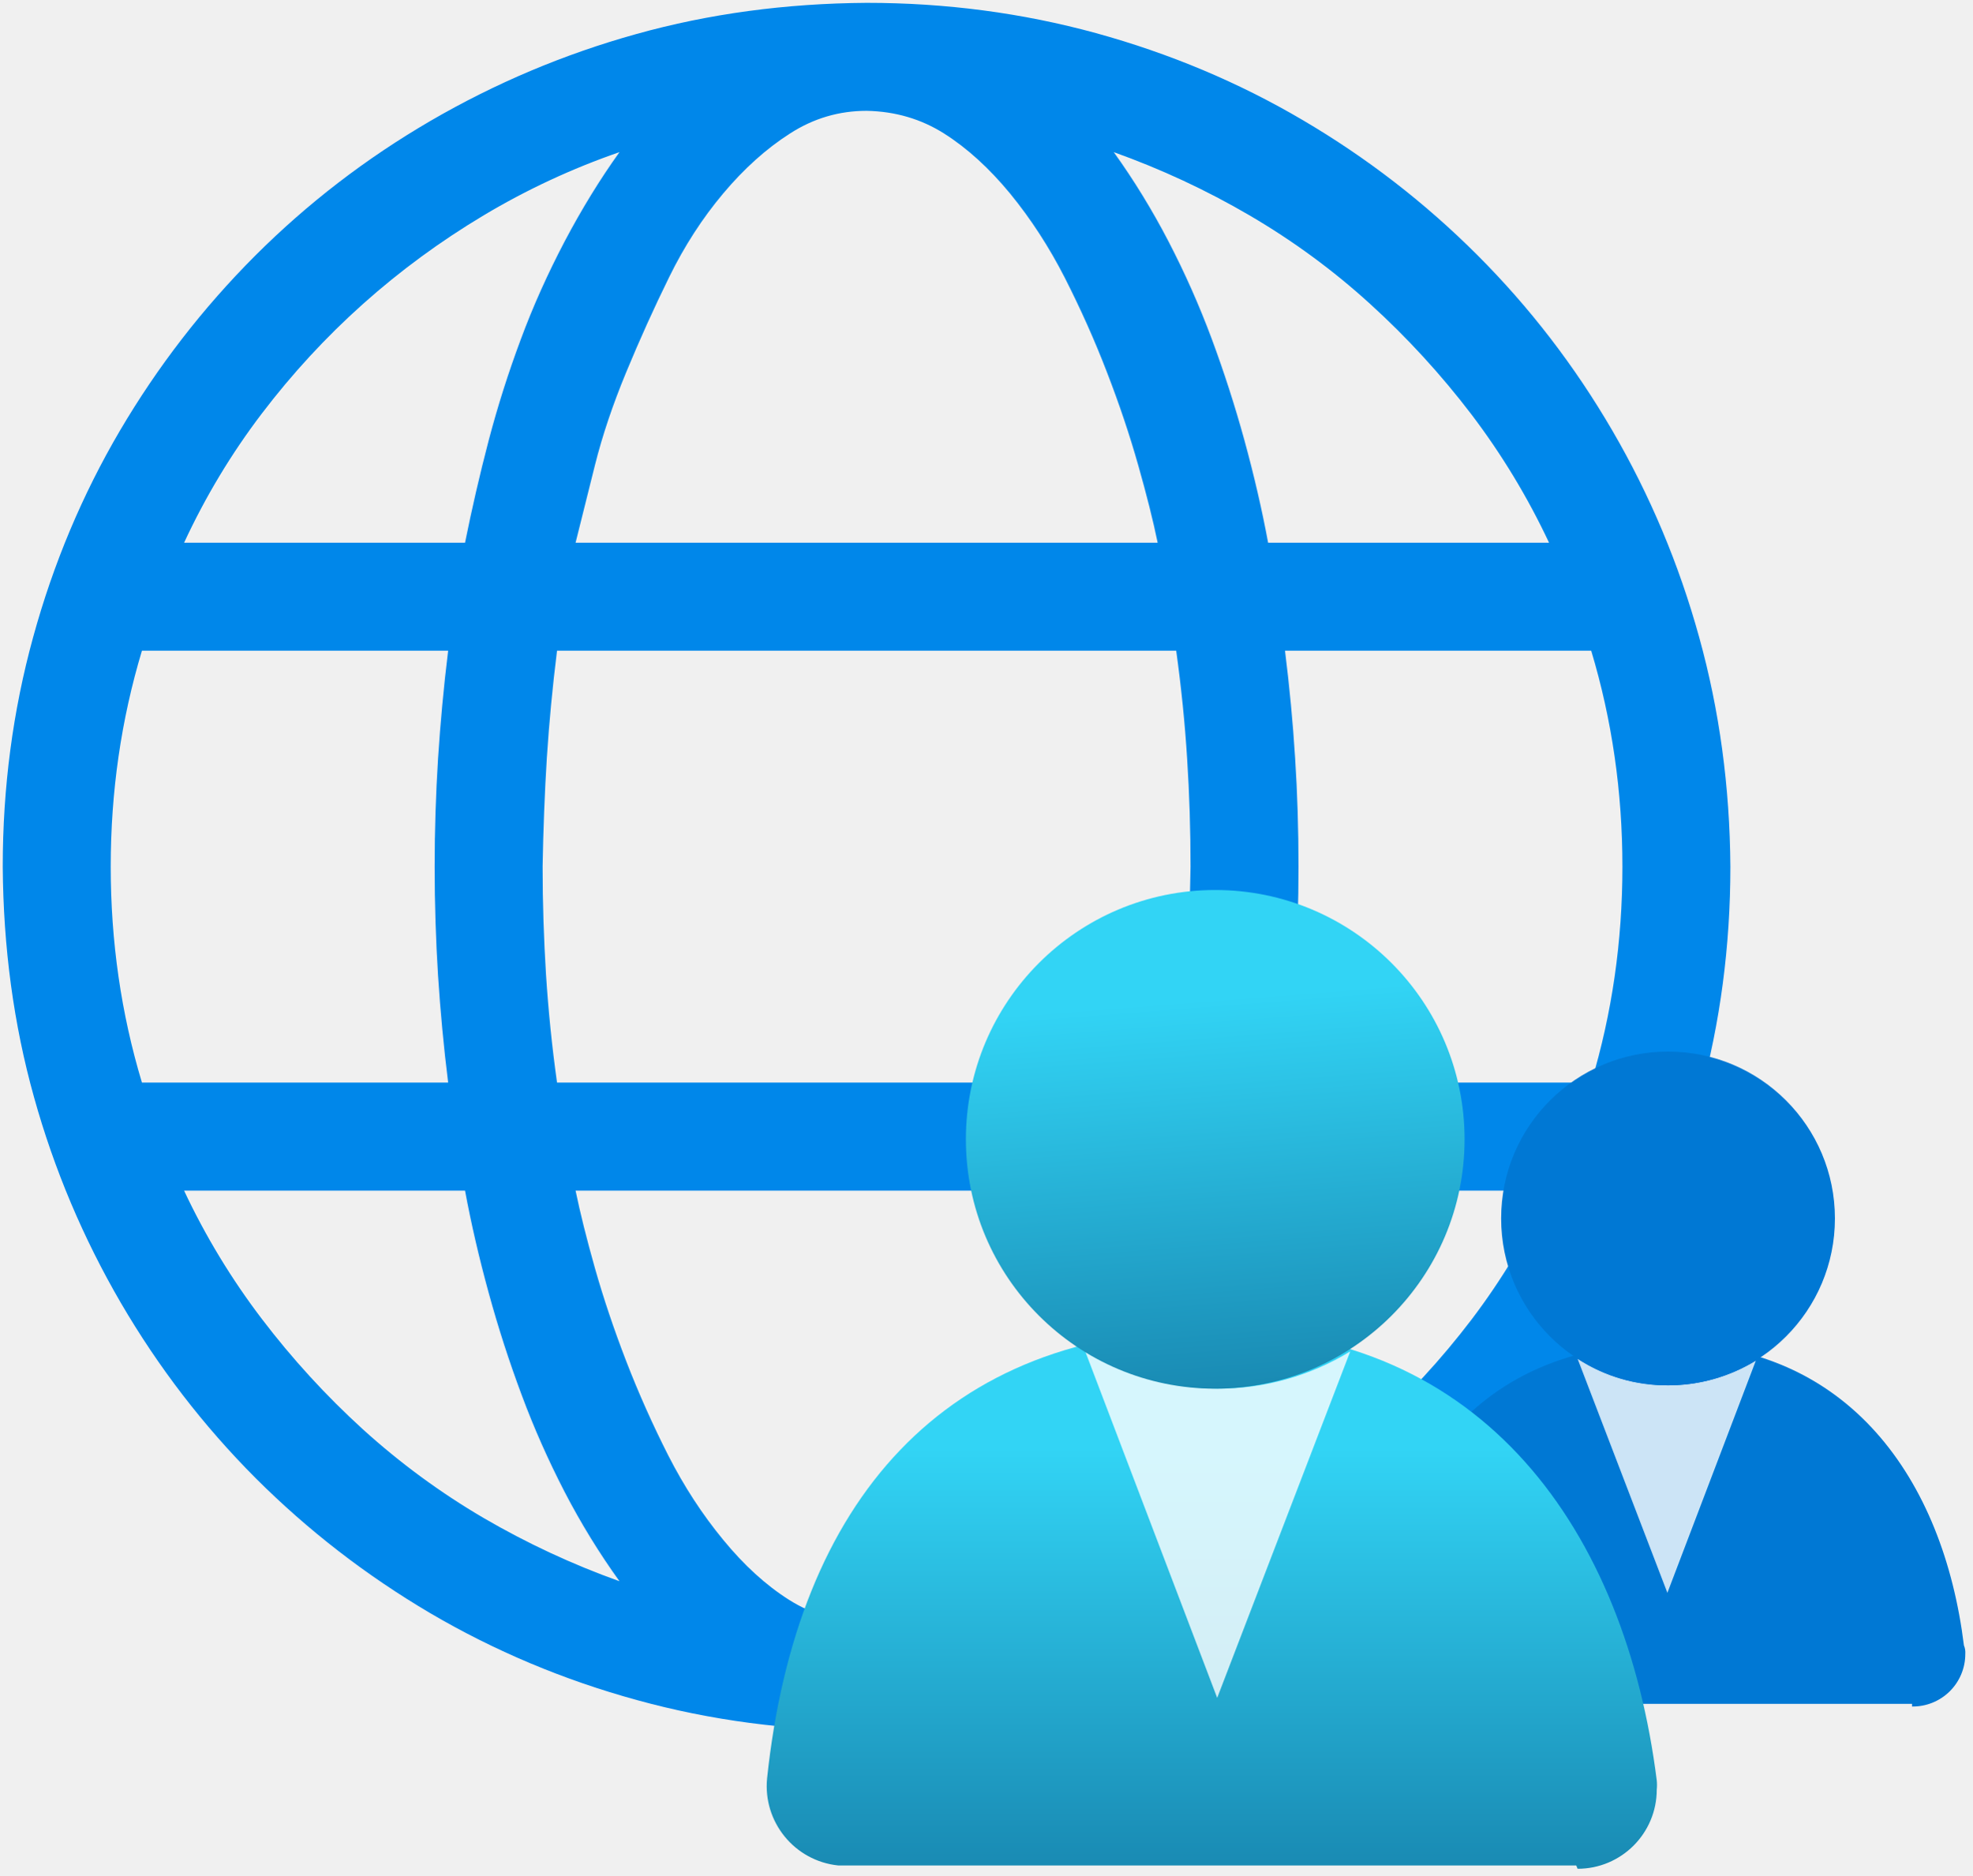
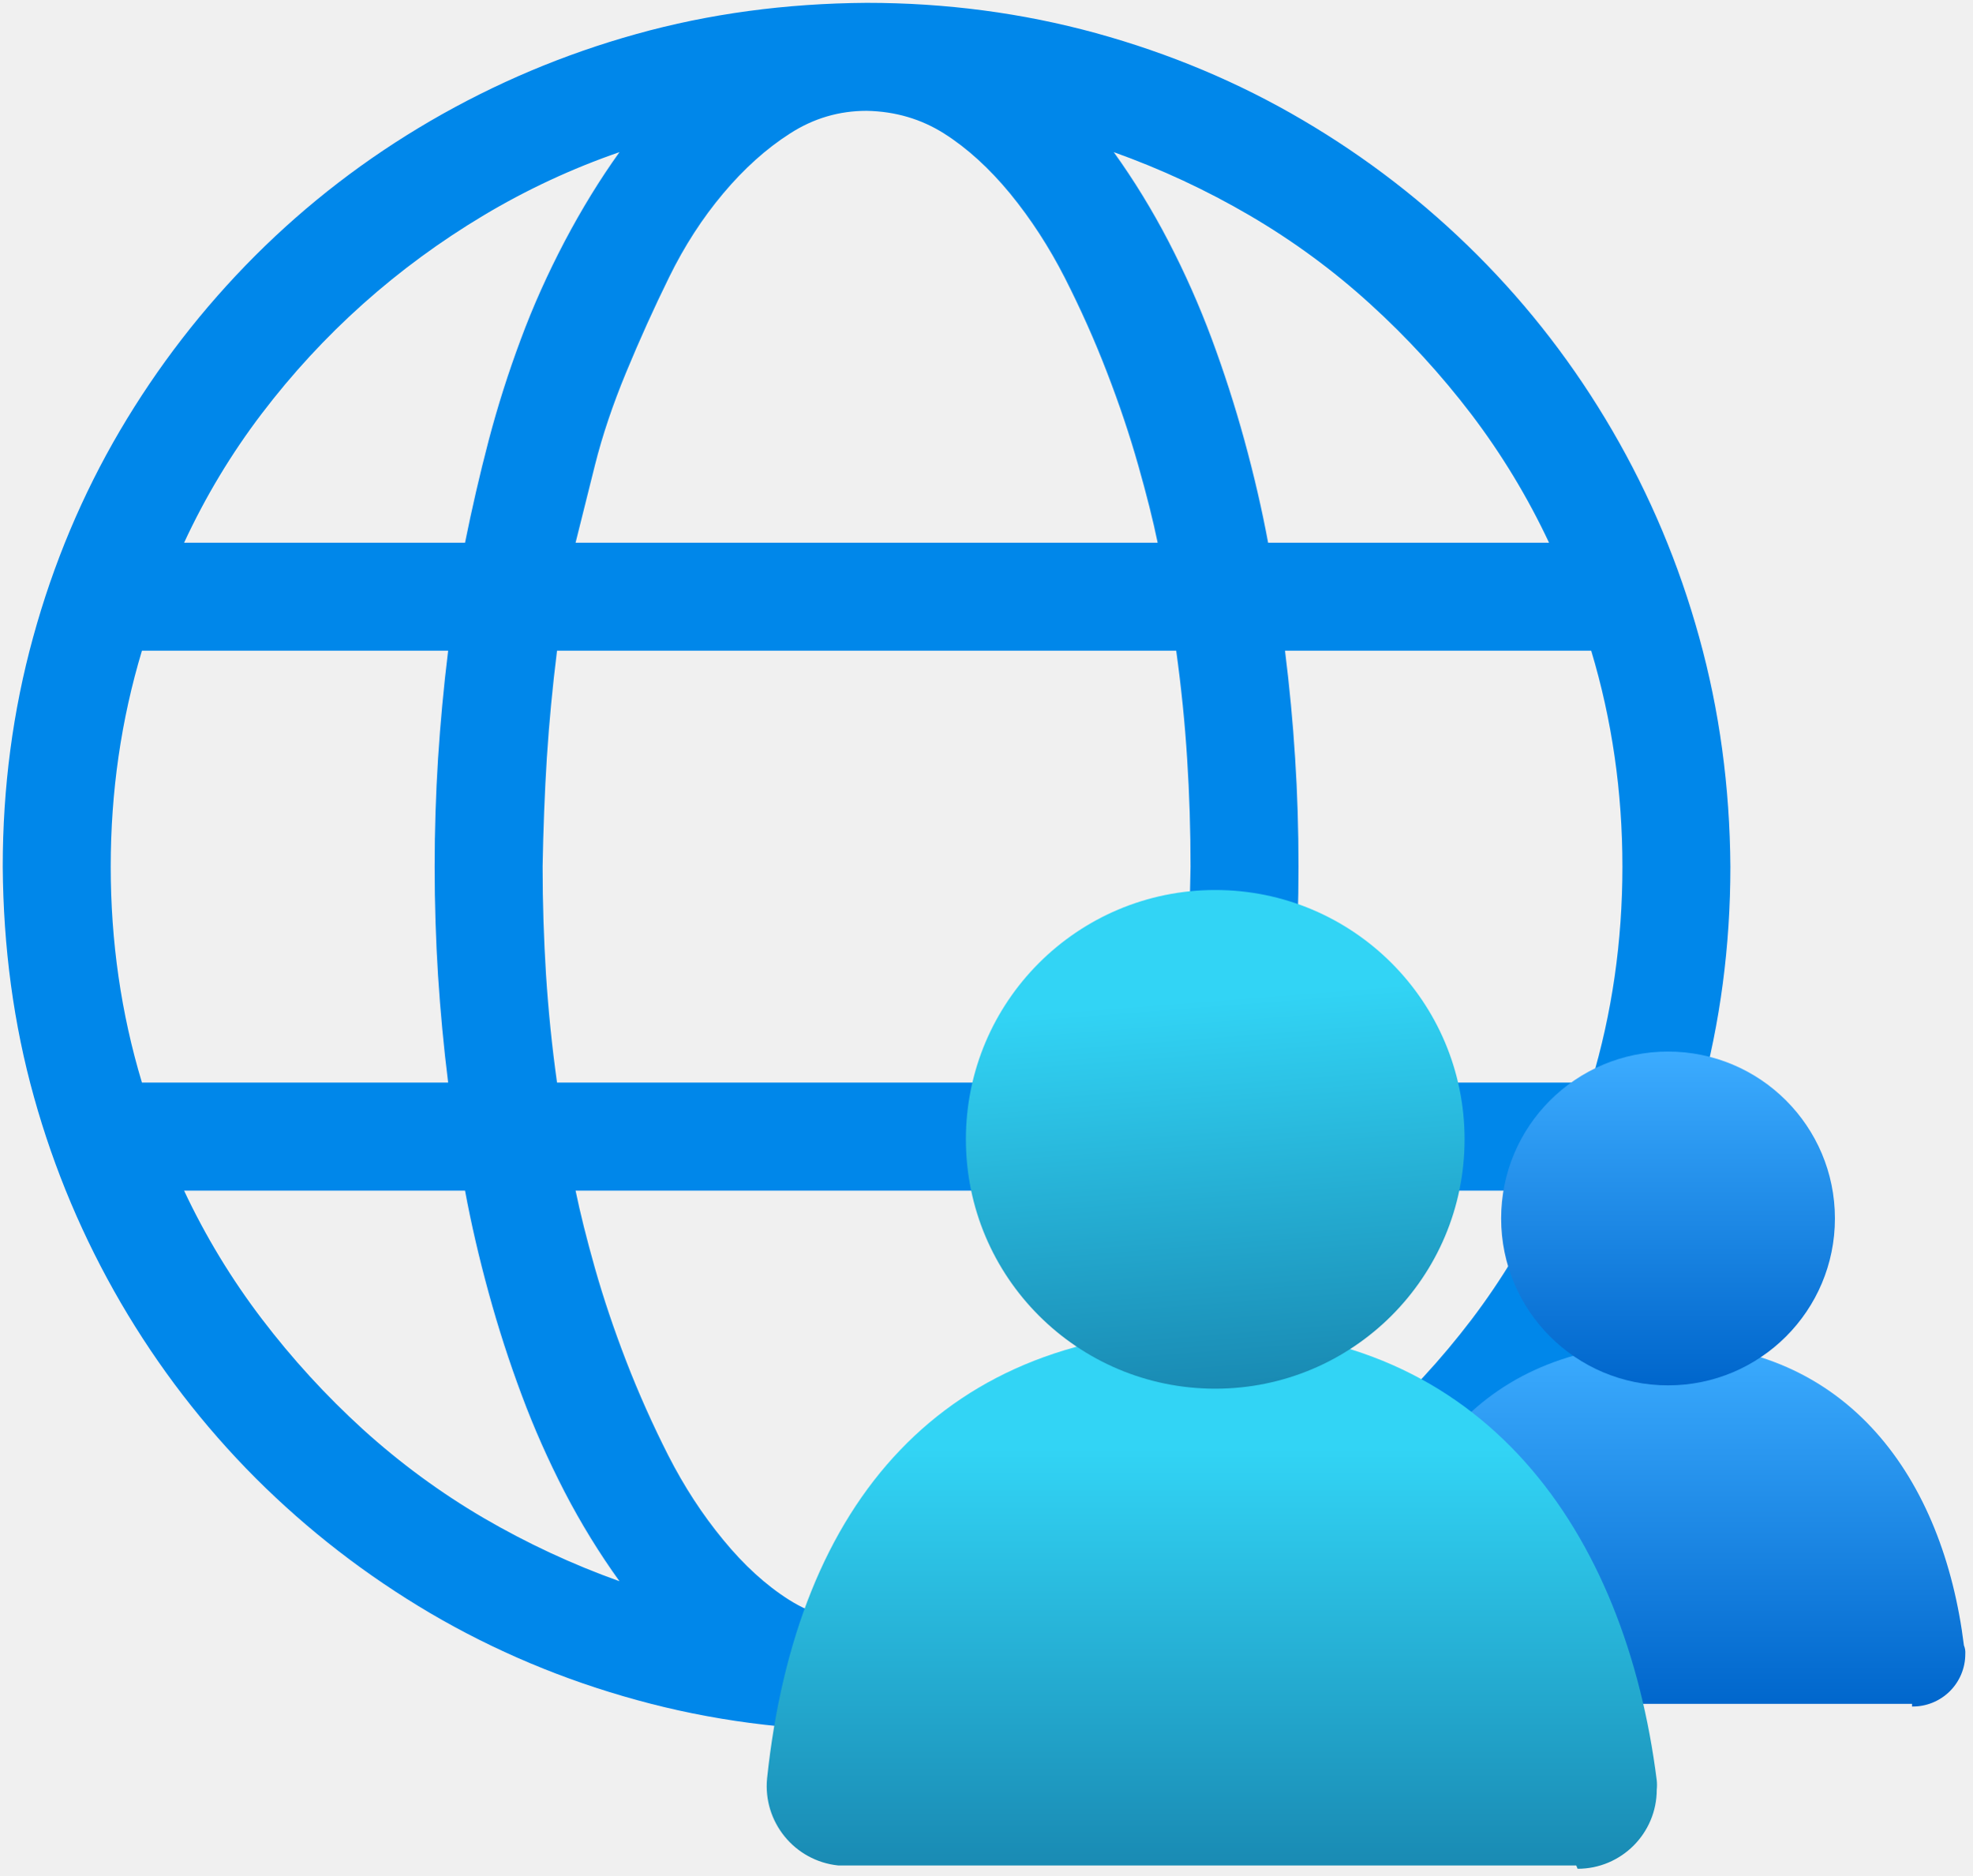
- <svg xmlns="http://www.w3.org/2000/svg" xmlns:ns1="http://schemas.microsoft.com/visio/2003/SVGExtensions/" width="2.983in" height="2.837in" viewBox="0 0 214.806 204.279" xml:space="preserve" color-interpolation-filters="sRGB" class="st6">
+ <svg xmlns="http://www.w3.org/2000/svg" xmlns:ns1="http://schemas.microsoft.com/visio/2003/SVGExtensions/" width="2.983in" height="2.837in" viewBox="0 0 214.806 204.279" xml:space="preserve" color-interpolation-filters="sRGB" class="st5">
  <ns1:documentProperties ns1:langID="1033" ns1:viewMarkup="false" />
  <style type="text/css">
	
		.st1 {fill:#0087ea;stroke:none;stroke-linecap:butt;stroke-width:0.299}
- 		.st2 {fill:#0078d4;stroke:none;stroke-linecap:butt;stroke-width:0.75}
- 		.st3 {fill:#ffffff;fill-opacity:0.8;stroke:none;stroke-linecap:butt;stroke-width:0.75}
- 		.st4 {fill:url(#grad0-14);stroke:none;stroke-linecap:butt;stroke-width:0.75}
- 		.st5 {fill:url(#grad0-20);stroke:none;stroke-linecap:butt;stroke-width:0.75}
- 		.st6 {fill:none;fill-rule:evenodd;font-size:12px;overflow:visible;stroke-linecap:square;stroke-miterlimit:3}
+ 		.st2 {fill:url(#grad0-8);stroke:none;stroke-linecap:butt;stroke-width:0.75}
+ 		.st3 {fill:url(#grad0-15);stroke:none;stroke-linecap:butt;stroke-width:0.75}
+ 		.st4 {fill:url(#grad0-19);stroke:none;stroke-linecap:butt;stroke-width:0.75}
+ 		.st5 {fill:none;fill-rule:evenodd;font-size:12px;overflow:visible;stroke-linecap:square;stroke-miterlimit:3}
	
	</style>
  <defs id="Patterns_And_Gradients">
-     <linearGradient id="grad0-14" x1="0" y1="0" x2="1" y2="0" gradientTransform="rotate(90 0.5 0.5)">
+     <linearGradient id="grad0-8" x1="0" y1="0" x2="1" y2="0" gradientTransform="rotate(90 0.5 0.5)">
+       <stop offset="0" stop-color="#3cacff" stop-opacity="1" />
+       <stop offset="1" stop-color="#0066cc" stop-opacity="1" />
+     </linearGradient>
+     <linearGradient id="grad0-15" x1="0" y1="0" x2="1" y2="0" gradientTransform="rotate(90 0.5 0.5)">
      <stop offset="0.22" stop-color="#32d4f5" stop-opacity="1" />
      <stop offset="1" stop-color="#198ab3" stop-opacity="1" />
    </linearGradient>
-     <linearGradient id="grad0-20" x1="0" y1="0" x2="1" y2="0" gradientTransform="rotate(85.4012 0.5 0.5)">
+     <linearGradient id="grad0-19" x1="0" y1="0" x2="1" y2="0" gradientTransform="rotate(85.4012 0.5 0.5)">
      <stop offset="0.22" stop-color="#32d4f5" stop-opacity="1" />
      <stop offset="1" stop-color="#198ab3" stop-opacity="1" />
    </linearGradient>
  </defs>
  <g ns1:mID="0" ns1:index="1" ns1:groupContext="foregroundPage">
    <ns1:pageProperties ns1:drawingScale="1" ns1:pageScale="1" ns1:drawingUnits="0" ns1:shadowOffsetX="9" ns1:shadowOffsetY="-9" />
    <g id="group70-1" transform="translate(0.298828,-15.8075)" ns1:mID="70" ns1:groupContext="group">
      <g id="shape71-2" ns1:mID="71" ns1:groupContext="shape">
        <path d="M94.09 16.11 C102.72 16.11 111.05 17.21 119.08 19.41 C127.1 21.62 134.61 24.77 141.59 28.88 C148.57 32.98         154.91 37.88 160.61 43.58 C166.31 49.28 171.21 55.65 175.31 62.69 C179.41 69.73 182.57 77.24 184.77         85.2 C186.98 93.16 188.11 101.49 188.17 110.19 C188.17 118.83 187.07 127.16 184.87 135.18 C182.66 143.21         179.51 150.71 175.4 157.7 C171.3 164.68 166.4 171.02 160.7 176.71 C155 182.41 148.63 187.31 141.59 191.42         C134.54 195.52 127.04 198.67 119.08 200.88 C111.12 203.08 102.78 204.22 94.09 204.28 C85.45 204.28 77.12         203.18 69.09 200.97 C61.07 198.77 53.57 195.61 46.58 191.51 C39.6 187.4 33.26 182.5 27.56 176.81 C21.87         171.11 16.97 164.74 12.86 157.7 C8.76 150.65 5.6 143.18 3.4 135.28 C1.19 127.37 0.06 119.01 0 110.19         C0 101.56 1.1 93.23 3.31 85.2 C5.51 77.18 8.67 69.67 12.77 62.69 C16.88 55.71 21.78 49.37 27.47 43.67         C33.17 37.97 39.54 33.07 46.58 28.97 C53.63 24.87 61.1 21.71 69 19.51 C76.9 17.3 85.27 16.17 94.09 16.11         ZM168.42 74.91 C166.09 69.95 163.27 65.29 159.97 60.94 C156.66 56.6 152.98 52.58 148.94 48.91 C144.9         45.23 140.52 42.02 135.8 39.26 C131.08 36.5 126.15 34.21 121.01 32.37 C123.21 35.43 125.2 38.68 126.98         42.11 C128.76 45.54 130.32 49.06 131.67 52.68 C133.01 56.29 134.21 60 135.25 63.79 C136.29 67.59 137.15         71.3 137.82 74.91 L168.42 74.91 ZM176.41 110.19 C176.41 102.05 175.28 94.21 173.01 86.67 L139.66 86.67         C140.15 90.59 140.52 94.48 140.76 98.34 C141.01 102.2 141.13 106.15 141.13 110.19 C141.13 114.17 141.01         118.09 140.76 121.95 C140.52 125.81 140.15 129.73 139.66 133.71 L173.01 133.71 C175.28 126.18 176.41         118.34 176.41 110.19 ZM94.09 192.52 C97.09 192.52 99.88 191.69 102.45 190.04 C105.02 188.38 107.44 186.21         109.71 183.51 C111.97 180.82 113.93 177.79 115.59 174.42 C117.24 171.05 118.8 167.59 120.27 164.04 C121.74         160.48 122.88 157.11 123.67 153.93 C124.47 150.74 125.17 147.93 125.79 145.48 L62.39 145.48 C62.88 147.86         63.58 150.68 64.5 153.93 C65.42 157.17 66.55 160.54 67.9 164.04 C69.25 167.53 70.78 170.96 72.49 174.33         C74.21 177.7 76.2 180.76 78.47 183.51 C80.73 186.27 83.12 188.45 85.63 190.04 C88.14 191.63 90.96 192.46         94.09 192.52 ZM127.81 133.71 C128.3 129.79 128.66 125.9 128.91 122.05 C129.15 118.19 129.31 114.24 129.37         110.19 C129.37 106.21 129.25 102.29 129 98.43 C128.76 94.57 128.36 90.65 127.81 86.67 L60.37 86.67 C59.88         90.59 59.51 94.48 59.26 98.34 C59.02 102.2 58.87 106.15 58.8 110.19 C58.8 114.17 58.93 118.09 59.17         121.95 C59.42 125.81 59.81 129.73 60.37 133.71 L127.81 133.71 ZM11.76 110.19 C11.76 118.34 12.89 126.18         15.16 133.71 L48.51 133.71 C48.02 129.79 47.66 125.9 47.41 122.05 C47.17 118.19 47.04 114.24 47.04 110.19         C47.04 106.21 47.17 102.29 47.41 98.43 C47.66 94.57 48.02 90.65 48.51 86.67 L15.16 86.67 C12.89 94.21         11.76 102.05 11.76 110.19 ZM94.09 27.87 C91.09 27.87 88.3 28.69 85.73 30.35 C83.15 32 80.73 34.18 78.47         36.87 C76.2 39.57 74.24 42.6 72.59 45.97 C70.93 49.34 69.37 52.8 67.9 56.35 C66.43 59.9 65.3 63.27 64.5         66.46 C63.7 69.64 63 72.46 62.39 74.91 L125.79 74.91 C125.3 72.52 124.59 69.7 123.67 66.46 C122.75 63.21         121.62 59.84 120.27 56.35 C118.93 52.86 117.39 49.43 115.68 46.06 C113.96 42.69 111.97 39.63 109.71         36.87 C107.44 34.12 105.05 31.94 102.54 30.35 C100.03 28.76 97.21 27.93 94.09 27.87 ZM67.17 32.37 C62.02         34.15 57.09 36.44 52.37 39.26 C47.66 42.08 43.28 45.29 39.23 48.91 C35.19 52.52 31.52 56.5 28.21 60.85         C24.9 65.2 22.08 69.89 19.75 74.91 L50.35 74.91 C51.09 71.24 51.94 67.53 52.92 63.79 C53.9 60.06 55.07         56.38 56.42 52.77 C57.76 49.15 59.36 45.6 61.19 42.11 C63.03 38.62 65.02 35.37 67.17 32.37 ZM19.75 145.48         C22.08 150.44 24.9 155.09 28.21 159.44 C31.52 163.79 35.19 167.8 39.23 171.48 C43.28 175.15 47.66 178.37         52.37 181.13 C57.09 183.88 62.02 186.18 67.17 188.02 C64.96 184.95 62.97 181.71 61.19 178.28 C59.42         174.85 57.85 171.32 56.51 167.71 C55.16 164.1 53.96 160.39 52.92 156.59 C51.88 152.8 51.02 149.09 50.35         145.48 L19.75 145.48 ZM121.01 188.02 C126.15 186.24 131.08 183.94 135.8 181.13 C140.52 178.31 144.9         175.09 148.94 171.48 C152.98 167.86 156.66 163.88 159.97 159.53 C163.27 155.18 166.09 150.5 168.42 145.48         L137.82 145.48 C137.09 149.15 136.23 152.86 135.25 156.59 C134.27 160.33 133.11 164 131.76 167.62 C130.41         171.23 128.82 174.79 126.98 178.28 C125.14 181.77 123.15 185.01 121.01 188.02 Z" class="st1" />
      </g>
    </g>
    <g id="group63-4" transform="translate(83.5488,-0.75)" ns1:mID="63" ns1:groupContext="group">
      <g id="shape64-5" ns1:mID="64" ns1:groupContext="shape" transform="translate(65.6845,-17.6704)">
        <path d="M59.02 204.28 A5.721 5.721 -180 0 0 64.82 198.56 A2.028 2.028 -180 0 0 64.67 197.62 C62.43 179.51         52.07 164.74 32.37 164.74 C12.67 164.74 2.03 177.48 0 197.62 A5.866 5.866 -180 0 0 5.21 203.99 L59.02         203.99 L59.02 204.28 Z" class="st2" />
      </g>
-       <g id="shape65-7" ns1:mID="65" ns1:groupContext="shape" transform="translate(88.2794,-30.0541)">
-         <path d="M9.85 181.68 A17.67 17.67 0 0 1 0 178.79 L9.78 204.28 L19.41 179 A18.395 18.395 0 0 1 9.85 181.68 Z" class="st3" />
-       </g>
      <g id="shape66-9" ns1:mID="66" ns1:groupContext="shape" transform="translate(79.9512,-52.649)">
        <ellipse cx="18.177" cy="186.102" rx="18.177" ry="18.177" class="st2" />
      </g>
-       <g id="shape67-11" ns1:mID="67" ns1:groupContext="shape">
-         <path d="M88.28 204.28 A8.618 8.618 -180 0 0 96.9 195.66 A4.78 4.78 -180 0 0 96.9 194.65 C93.49 167.56         78.07 145.55 48.67 145.55 C19.26 145.55 3.19 164.23 0 194.43 A8.69 8.69 -180 0 0 7.75 203.92 L88.13         203.92 L88.28 204.28 Z" class="st4" />
+       <g id="shape67-12" ns1:mID="67" ns1:groupContext="shape">
+         <path d="M88.28 204.28 A8.618 8.618 -180 0 0 96.9 195.66 A4.78 4.78 -180 0 0 96.9 194.65 C93.49 167.56         78.07 145.55 48.67 145.55 C19.26 145.55 3.19 164.23 0 194.43 A8.69 8.69 -180 0 0 7.75 203.92 L88.13         203.92 L88.28 204.28 Z" class="st3" />
      </g>
-       <g id="shape68-15" ns1:mID="68" ns1:groupContext="shape" transform="translate(34.5441,-18.6118)">
-         <path d="M14.48 170.6 A26.94 26.94 0 0 1 -0 166.26 L14.48 204.28 L28.97 166.55 A27.592 27.592 0 0 1 14.48 170.6         Z" class="st3" />
-       </g>
-       <g id="shape69-17" ns1:mID="69" ns1:groupContext="shape" transform="translate(21.6534,-52.2869)">
-         <ellipse cx="27.157" cy="177.122" rx="27.157" ry="27.157" class="st5" />
+       <g id="shape69-16" ns1:mID="69" ns1:groupContext="shape" transform="translate(21.6534,-52.2869)">
+         <ellipse cx="27.157" cy="177.122" rx="27.157" ry="27.157" class="st4" />
      </g>
    </g>
  </g>
</svg>
